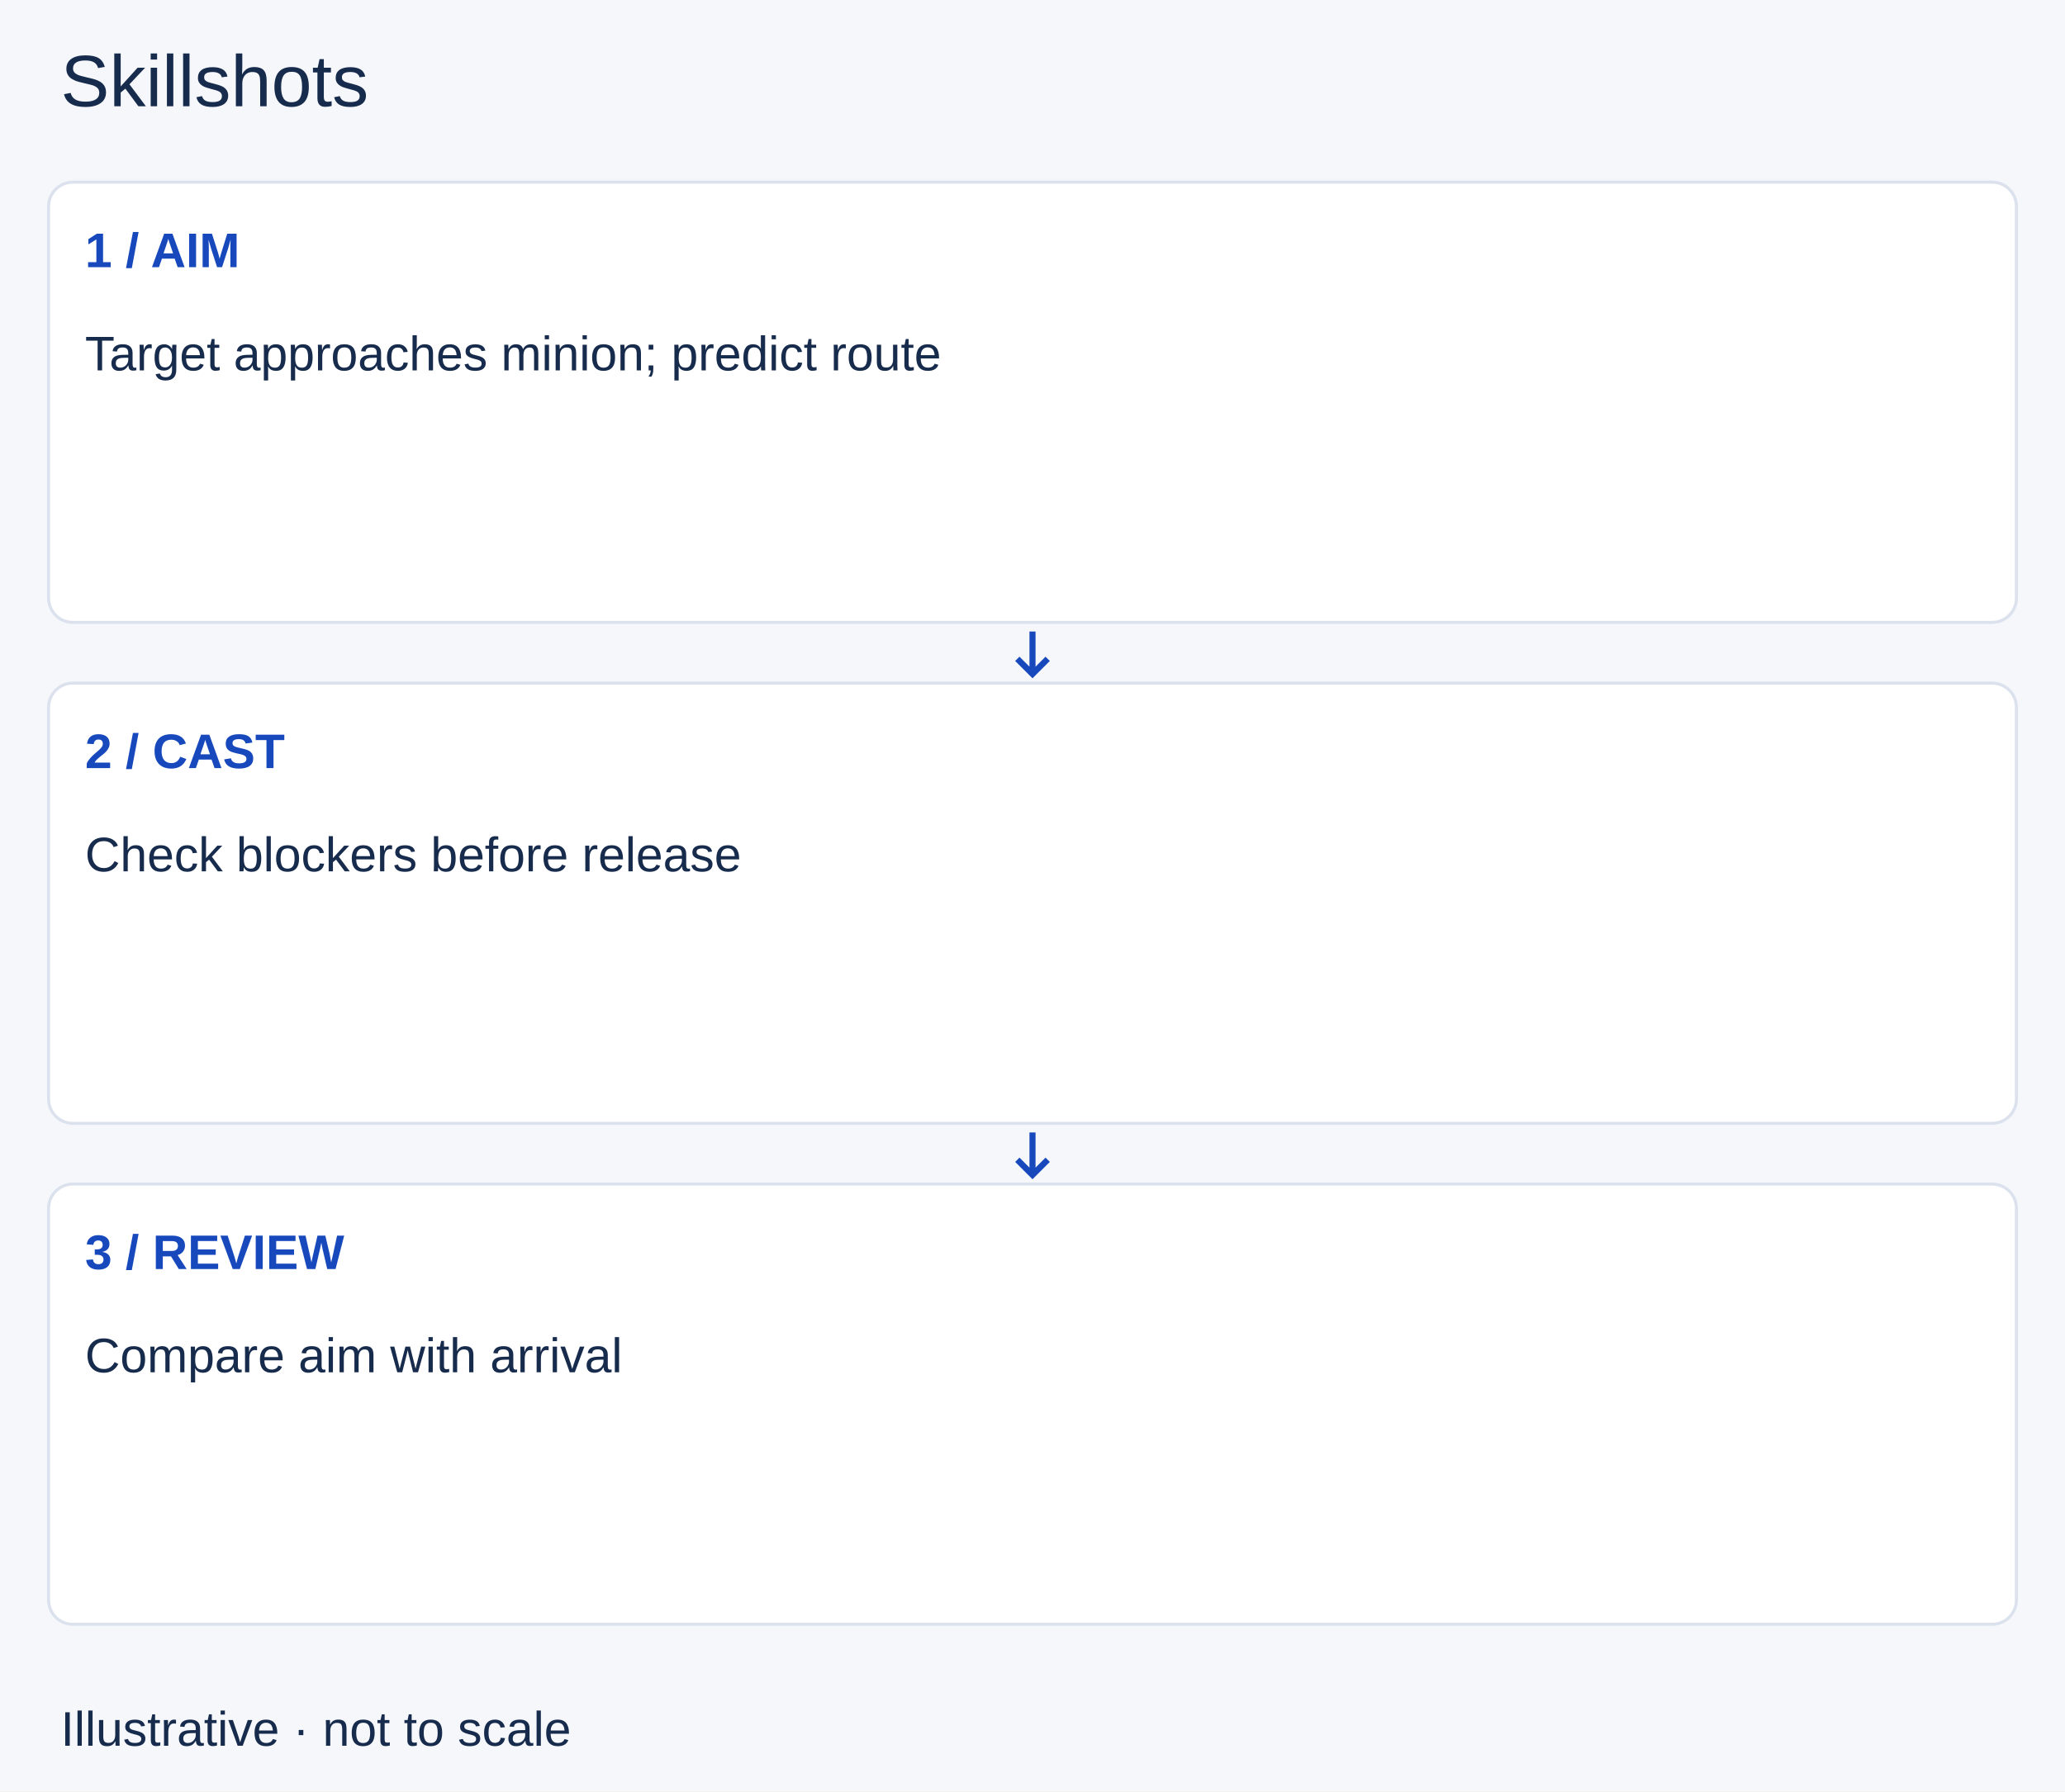
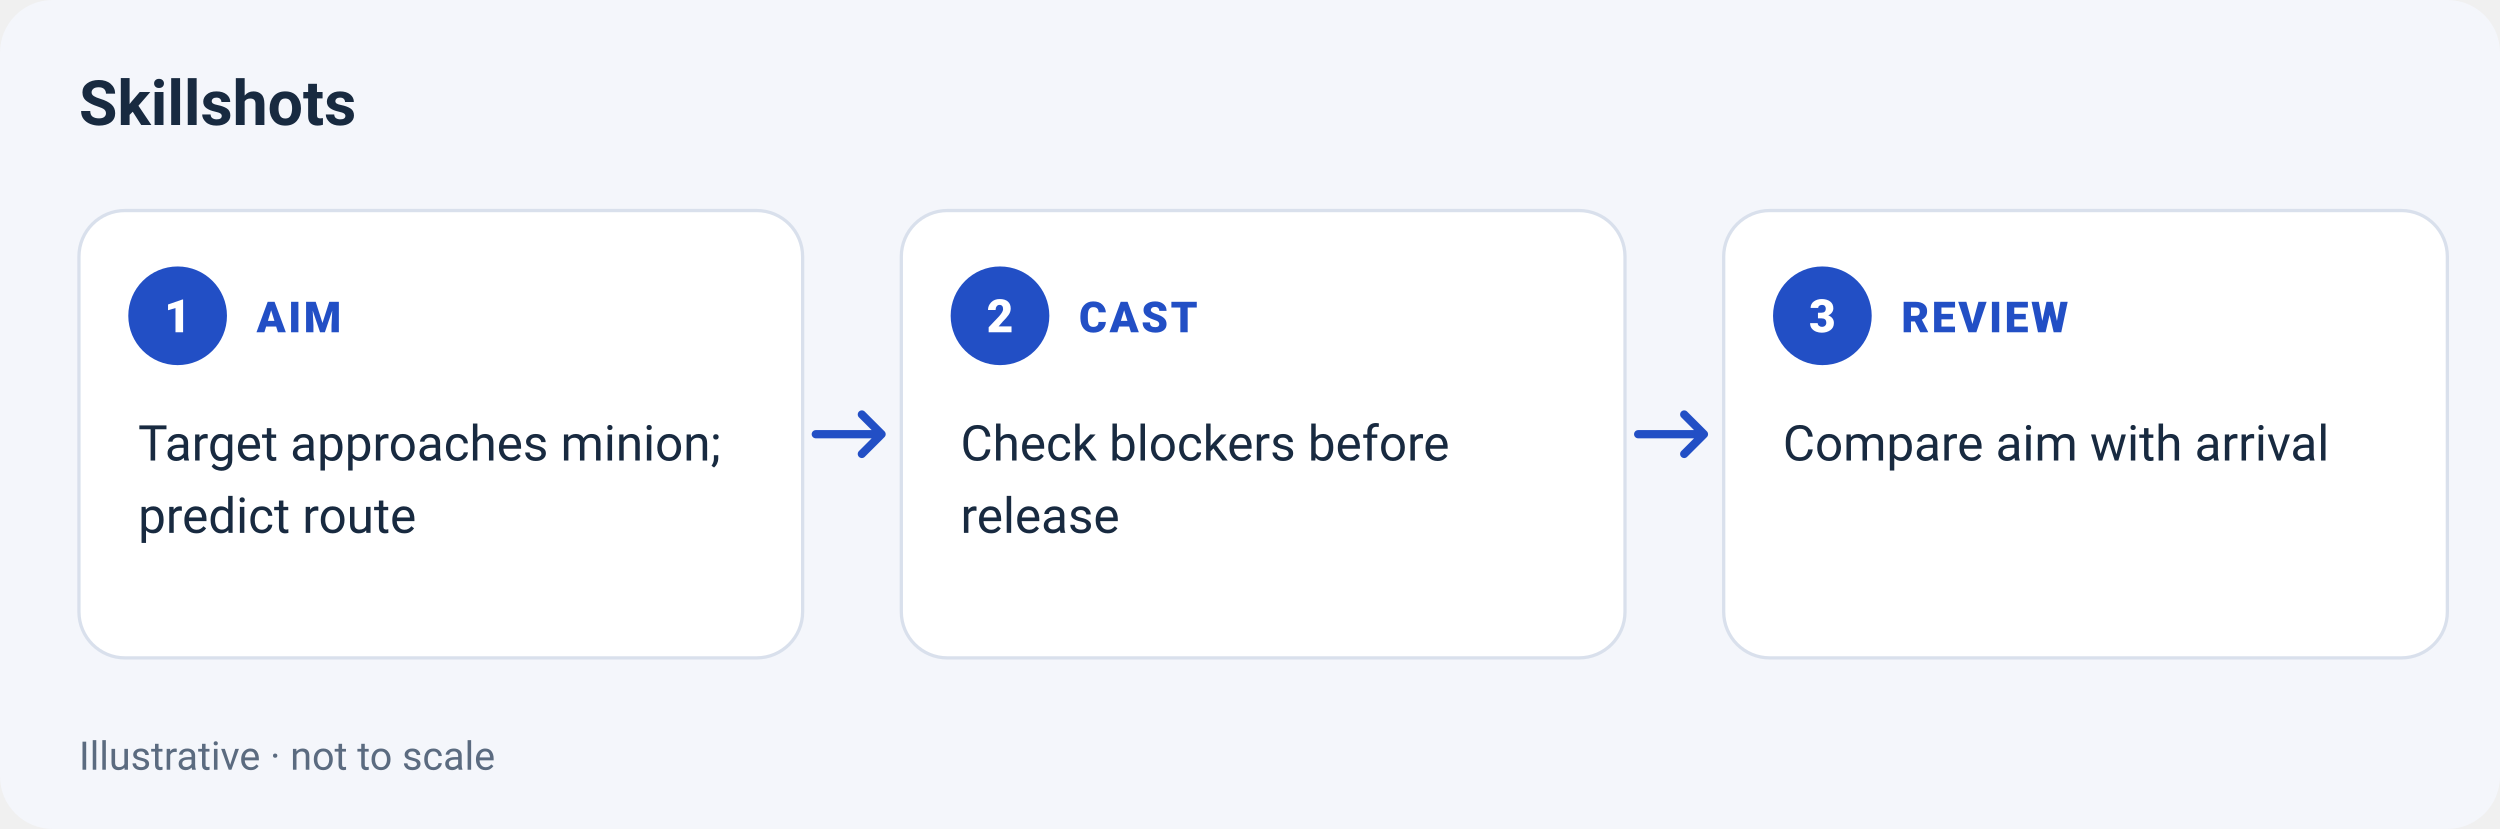
- <svg xmlns="http://www.w3.org/2000/svg" width="680" height="590" viewBox="0 0 680 590" role="img" aria-labelledby="title desc">
-   <rect width="100%" height="100%" fill="#f5f7fb" />
-   <style>text{font-family:Arial,sans-serif;fill:#172b4d;font-size:16px}.label{fill:#1749bd;font-weight:bold}</style>
-   <text x="20" y="35" style="font-size:24px">Skillshots</text>
-   <rect x="16" y="60" width="648" height="145" rx="8" fill="white" stroke="#dce2ed" />
-   <text x="28" y="88" class="label">1 / AIM</text>
-   <text x="28" y="122">Target approaches minion; predict route</text>
-   <path d="M340 208v14m-5 -5l5 5 5 -5" stroke="#1749bd" stroke-width="2" fill="none" />
-   <rect x="16" y="225" width="648" height="145" rx="8" fill="white" stroke="#dce2ed" />
-   <text x="28" y="253" class="label">2 / CAST</text>
-   <text x="28" y="287">Check blockers before release</text>
-   <path d="M340 373v14m-5 -5l5 5 5 -5" stroke="#1749bd" stroke-width="2" fill="none" />
-   <rect x="16" y="390" width="648" height="145" rx="8" fill="white" stroke="#dce2ed" />
-   <text x="28" y="418" class="label">3 / REVIEW</text>
-   <text x="28" y="452">Compare aim with arrival</text>
-   <text x="20" y="575">Illustrative · not to scale</text>
-   <style>@media(prefers-color-scheme:dark){text{fill:#ededed}.label{fill:#9abaff}[fill="#f5f7fb"]{fill:#191919}[stroke="#f5f7fb"]{stroke:#191919}[fill="#ffffff"]{fill:#222222}[stroke="#ffffff"]{stroke:#222222}[fill="#fff"]{fill:#222222}[stroke="#fff"]{stroke:#222222}[fill="white"]{fill:#222222}[stroke="white"]{stroke:#222222}[fill="#dee5f3"]{fill:#2c2c2c}[stroke="#dee5f3"]{stroke:#2c2c2c}[fill="#172b4d"]{fill:#ededed}[stroke="#172b4d"]{stroke:#ededed}[fill="#405574"]{fill:#b5b5b5}[stroke="#405574"]{stroke:#b5b5b5}[fill="#1749bd"]{fill:#9abaff}[stroke="#1749bd"]{stroke:#9abaff}[fill="#dce2ed"]{fill:#424242}[stroke="#dce2ed"]{stroke:#424242}[fill="#78869c"]{fill:#777777}[stroke="#78869c"]{stroke:#777777}}</style>
+ <svg xmlns="http://www.w3.org/2000/svg" width="760" height="252" viewBox="0 0 760 252" role="img" aria-labelledby="title desc">
+   <style>.bg{fill:#f4f6fb}.card{fill:#fff;stroke:#d9e0ec}.num{fill:#224fc5}.numt{fill:#fff;font-weight:800}.lab{fill:#224fc5;font-weight:800;letter-spacing:.06em}.t{fill:#182a40}.lead{fill:#182a40;font-weight:650}.muted{fill:#5b6b80}.arrow{stroke:#224fc5;fill:none}text{font-family:system-ui,-apple-system,"Segoe UI",Roboto,sans-serif}@media(prefers-color-scheme:dark){.bg{fill:#171717}.card{fill:#202020;stroke:#3a3a3a}.num{fill:#9abaff}.numt{fill:#111}.lab{fill:#9abaff}.t,.lead{fill:#ededed}.muted{fill:#a8a8a8}.arrow{stroke:#9abaff}}</style>
+   <rect class="bg" width="760" height="252" rx="16" />
+   <text x="24" y="38" class="lead" style="font-size:19px">Skillshots</text>
+   <rect class="card" x="24" y="64" width="220" height="136" rx="14" />
+   <circle class="num" cx="54" cy="96" r="15" />
+   <text class="numt" x="54" y="101" text-anchor="middle" style="font-size:14px">1</text>
+   <text class="lab" x="78" y="101" style="font-size:13px">AIM</text>
+   <text class="t" x="42" y="140" style="font-size:15px">Target approaches minion;</text>
+   <text class="t" x="42" y="162" style="font-size:15px">predict route</text>
+   <path class="arrow" d="M248 132.0 h20 m-6 -6 l6 6 l-6 6" stroke-width="2.5" stroke-linecap="round" stroke-linejoin="round" />
+   <rect class="card" x="274" y="64" width="220" height="136" rx="14" />
+   <circle class="num" cx="304" cy="96" r="15" />
+   <text class="numt" x="304" y="101" text-anchor="middle" style="font-size:14px">2</text>
+   <text class="lab" x="328" y="101" style="font-size:13px">CAST</text>
+   <text class="t" x="292" y="140" style="font-size:15px">Check blockers before</text>
+   <text class="t" x="292" y="162" style="font-size:15px">release</text>
+   <path class="arrow" d="M498 132.0 h20 m-6 -6 l6 6 l-6 6" stroke-width="2.5" stroke-linecap="round" stroke-linejoin="round" />
+   <rect class="card" x="524" y="64" width="220" height="136" rx="14" />
+   <circle class="num" cx="554" cy="96" r="15" />
+   <text class="numt" x="554" y="101" text-anchor="middle" style="font-size:14px">3</text>
+   <text class="lab" x="578" y="101" style="font-size:13px">REVIEW</text>
+   <text class="t" x="542" y="140" style="font-size:15px">Compare aim with arrival</text>
+   <text class="muted" x="24" y="234" style="font-size:12px">Illustrative · not to scale</text>
</svg>
